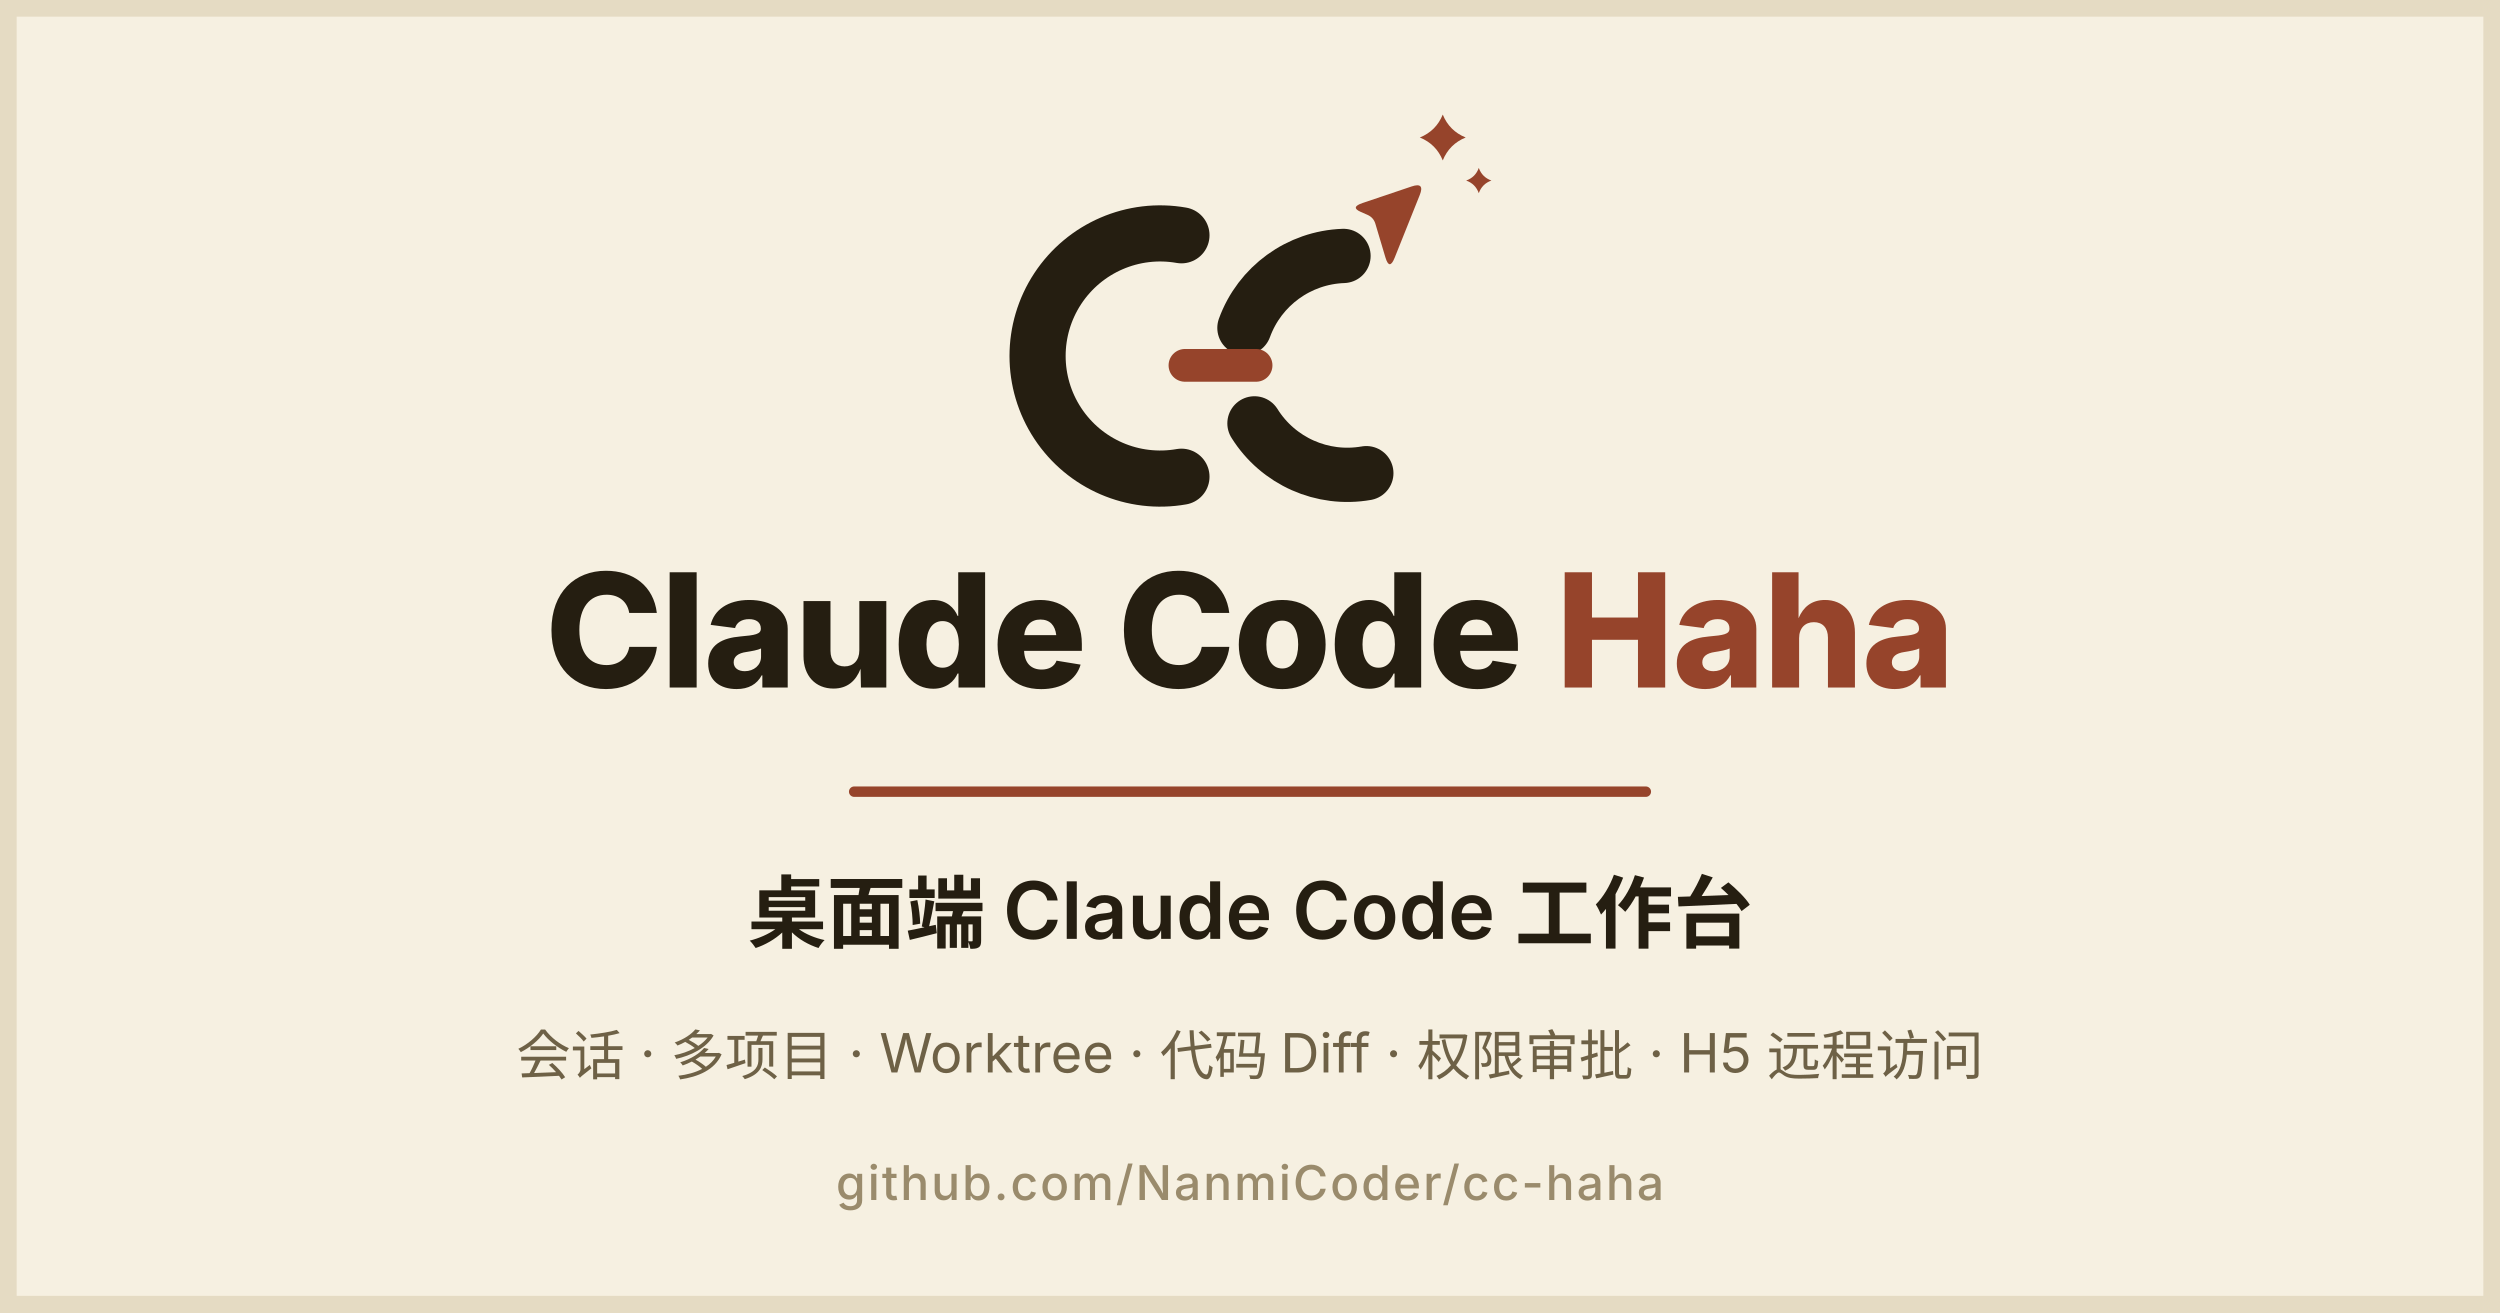
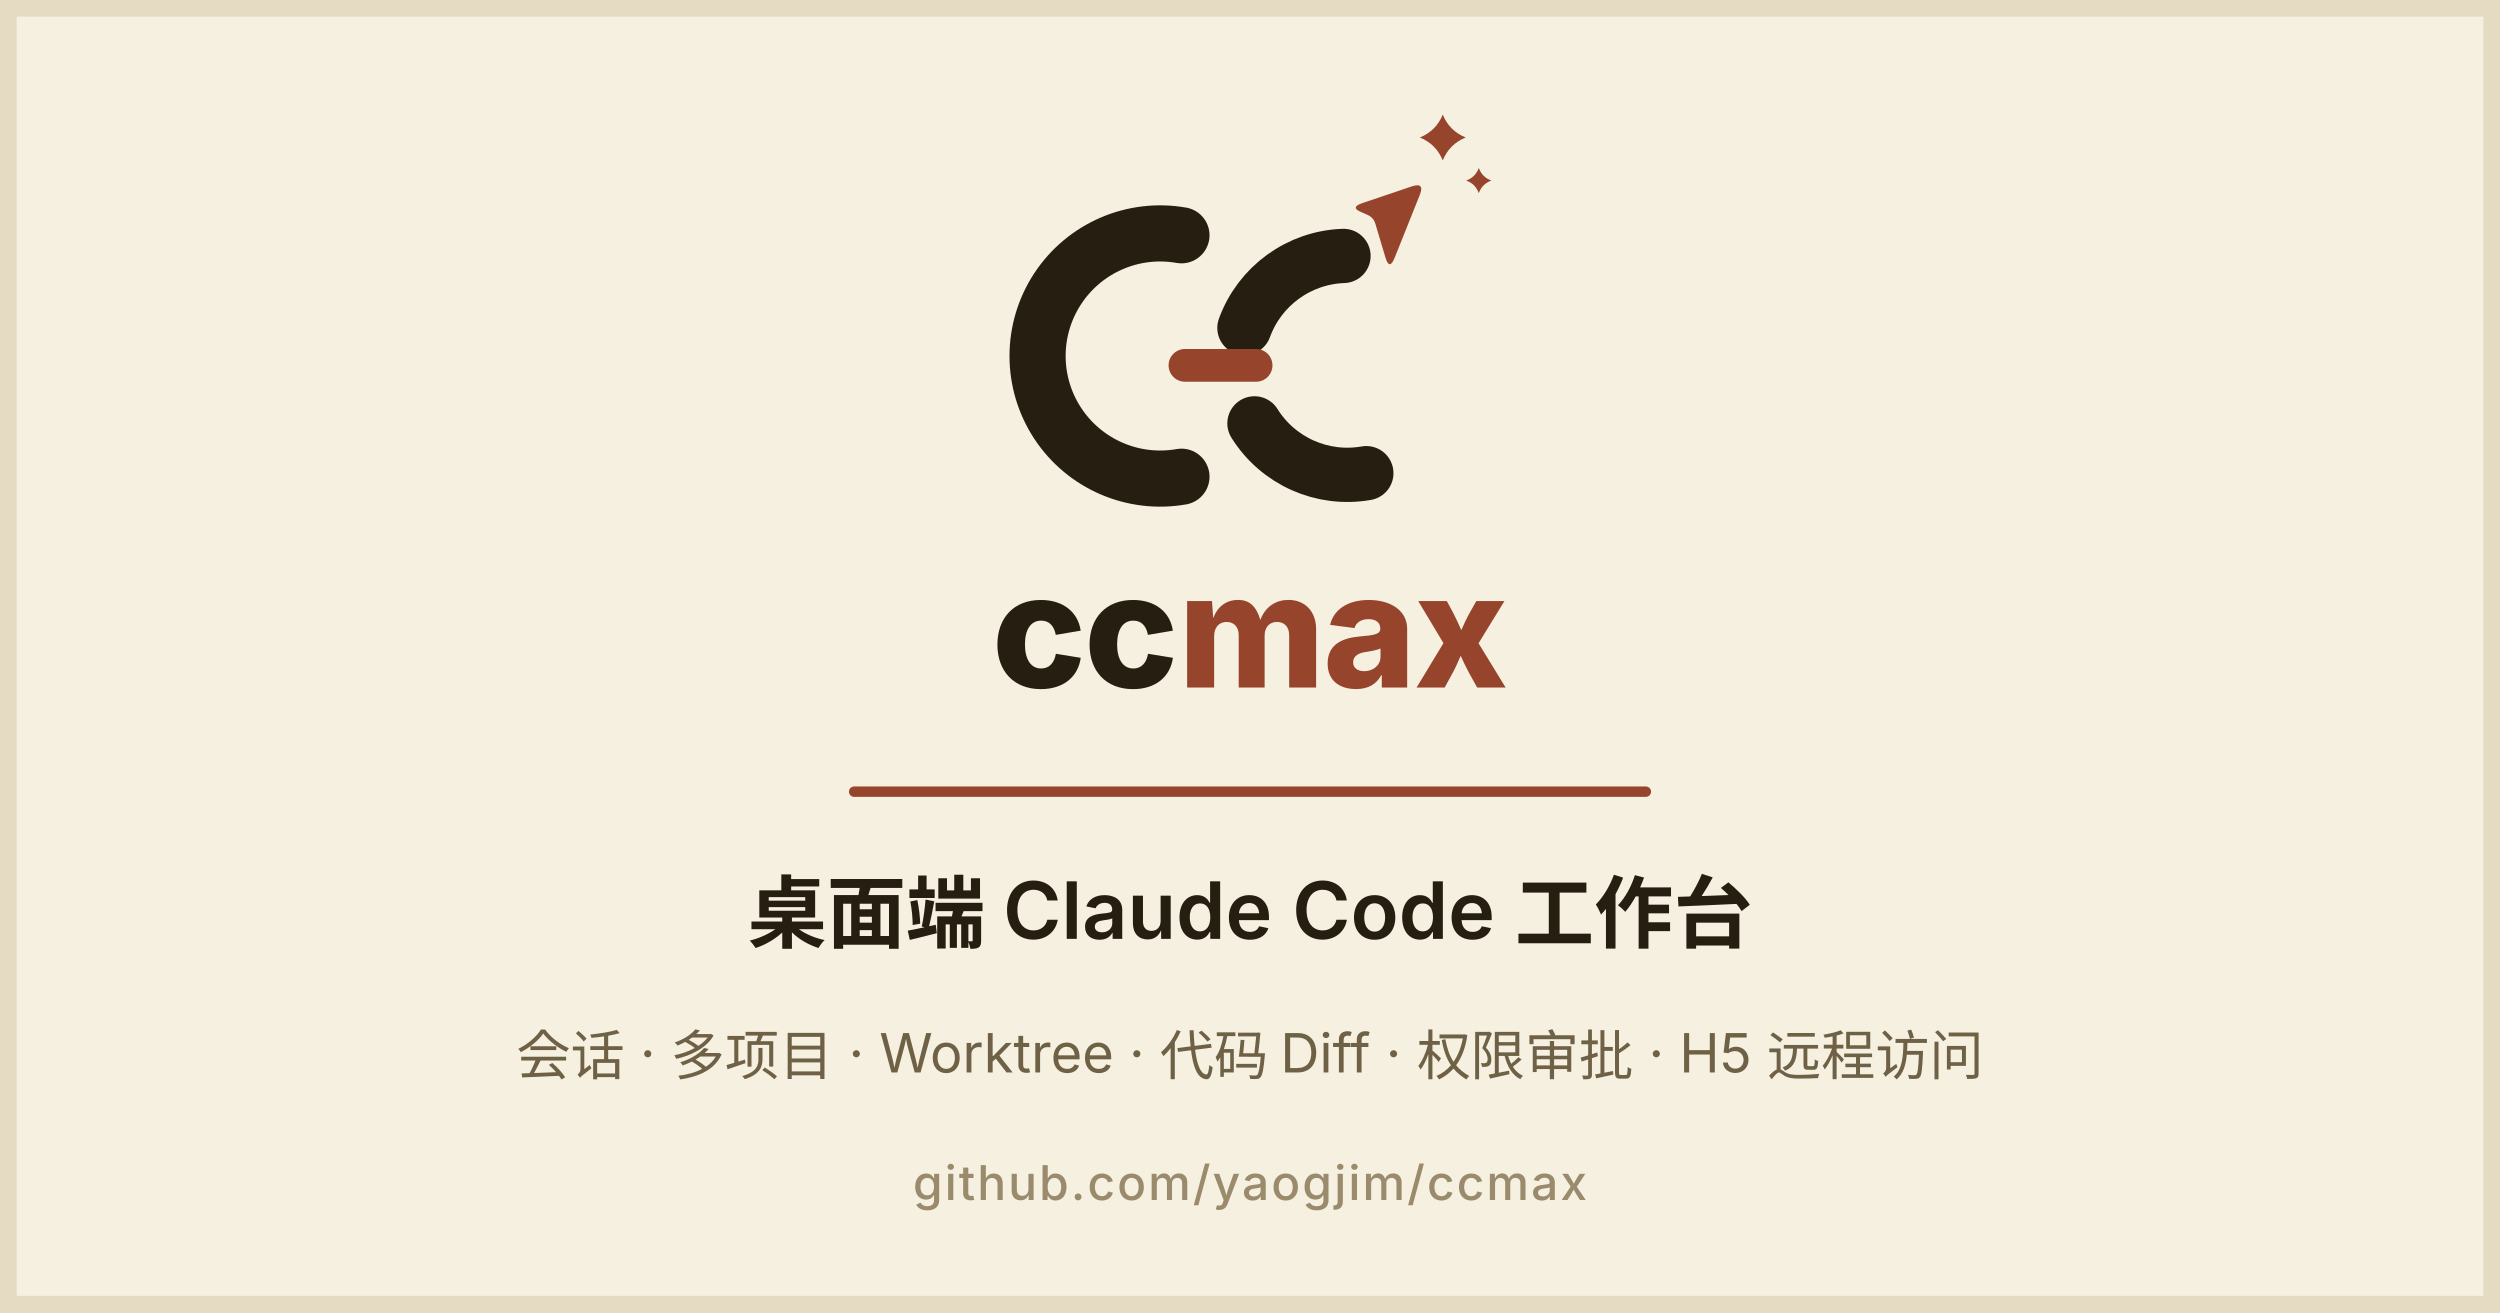
<svg xmlns="http://www.w3.org/2000/svg" width="1200" height="630" viewBox="0 0 1200 630" fill="none">
  <rect width="1200" height="630" fill="#F6F0E1" />
  <rect x="0" y="0" width="1200" height="630" fill="none" stroke="#E5DBC3" stroke-width="16" />
  <g transform="translate(370.47,-83.35) scale(0.44917)">
    <path d="M437.75 695.01A131 131 0 1 1 437.75 436.99" fill="none" stroke="#251E11" stroke-width="60" stroke-linecap="round" />
    <path d="M505.06 535.98A117 117 0 0 1 610.92 459.07" fill="none" stroke="#251E11" stroke-width="58" stroke-linecap="round" />
    <path d="M635.32 691.22A117 117 0 0 1 515.78 638.00" fill="none" stroke="#251E11" stroke-width="58" stroke-linecap="round" />
    <path d="M441.5 576H517.5" fill="none" stroke="#96442B" stroke-width="35" stroke-linecap="round" />
    <path d="M683.79 384.80Q698.00 380.00 692.43 393.93L665.57 461.07Q660.00 475.00 655.71 460.63L645.00 424.71Q643.00 418.00 636.59 415.18L629.25 411.95Q618.00 407.00 631.26 402.52L683.79 384.80Z" fill="#96442B" />
    <path d="M717.00 308.00Q724.07 325.43 741.50 332.50Q724.07 339.57 717.00 357.00Q709.93 339.57 692.50 332.50Q709.93 325.43 717.00 308.00Z" fill="#96442B" />
    <path d="M755.50 365.00Q759.04 374.96 769.00 378.50Q759.04 382.04 755.50 392.00Q751.96 382.04 742.00 378.50Q751.96 374.96 755.50 365.00Z" fill="#96442B" />
  </g>
-   <text x="600.0" y="330" text-anchor="middle" fill="#251E11" font-family="SF Pro Display, -apple-system, BlinkMacSystemFont, Avenir Next, Inter, Segoe UI, Helvetica Neue, Arial, sans-serif" font-size="76" font-weight="800" letter-spacing="-1">Claude Code <tspan fill="#96442B">Haha</tspan>
+   <text x="600.0" y="330" text-anchor="middle" fill="#251E11" font-family="SF Pro Display, -apple-system, BlinkMacSystemFont, Avenir Next, Inter, Segoe UI, Helvetica Neue, Arial, sans-serif" font-size="76" font-weight="800" letter-spacing="-1">cc<tspan fill="#96442B">max</tspan>
  </text>
  <path d="M410.0 380H790.0" stroke="#96442B" stroke-width="5" stroke-linecap="round" />
  <text x="600.0" y="452" text-anchor="middle" fill="#251E11" font-family="SF Pro Display, -apple-system, BlinkMacSystemFont, Avenir Next, Inter, Segoe UI, Helvetica Neue, Arial, sans-serif" font-size="38" font-weight="600">桌面端 Claude Code 工作台</text>
  <text x="600.0" y="516" text-anchor="middle" fill="#6E6146" font-family="SF Pro Display, -apple-system, BlinkMacSystemFont, Avenir Next, Inter, Segoe UI, Helvetica Neue, Arial, sans-serif" font-size="26" font-weight="400">会话 · 多项目 · Worktree · 代码 Diff · 权限审批 · H5 远程访问</text>
-   <text x="600.0" y="576" text-anchor="middle" fill="#9A8B6C" font-family="SF Pro Display, -apple-system, BlinkMacSystemFont, Avenir Next, Inter, Segoe UI, Helvetica Neue, Arial, sans-serif" font-size="23" font-weight="500" letter-spacing="1">github.com/NanmiCoder/cc-haha</text>
+   <text x="600.0" y="576" text-anchor="middle" fill="#9A8B6C" font-family="SF Pro Display, -apple-system, BlinkMacSystemFont, Avenir Next, Inter, Segoe UI, Helvetica Neue, Arial, sans-serif" font-size="23" font-weight="500" letter-spacing="1">github.com/yaogjim/ccmax</text>
</svg>
